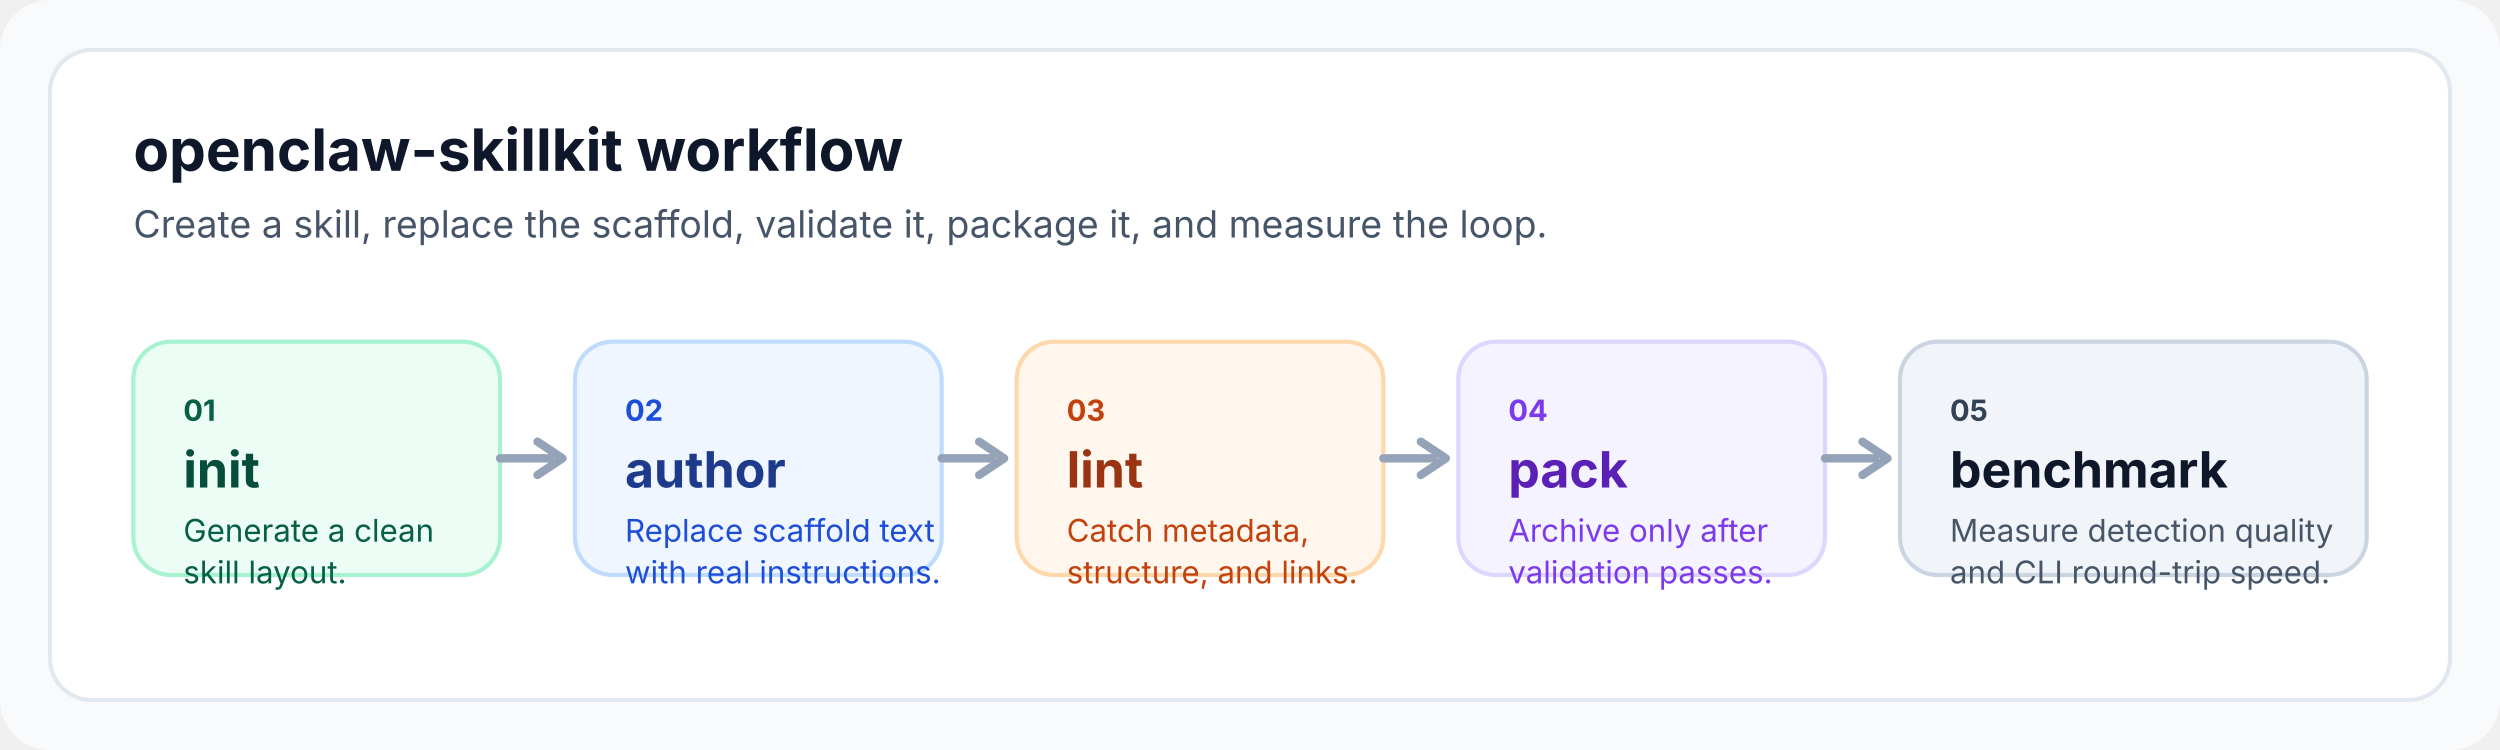
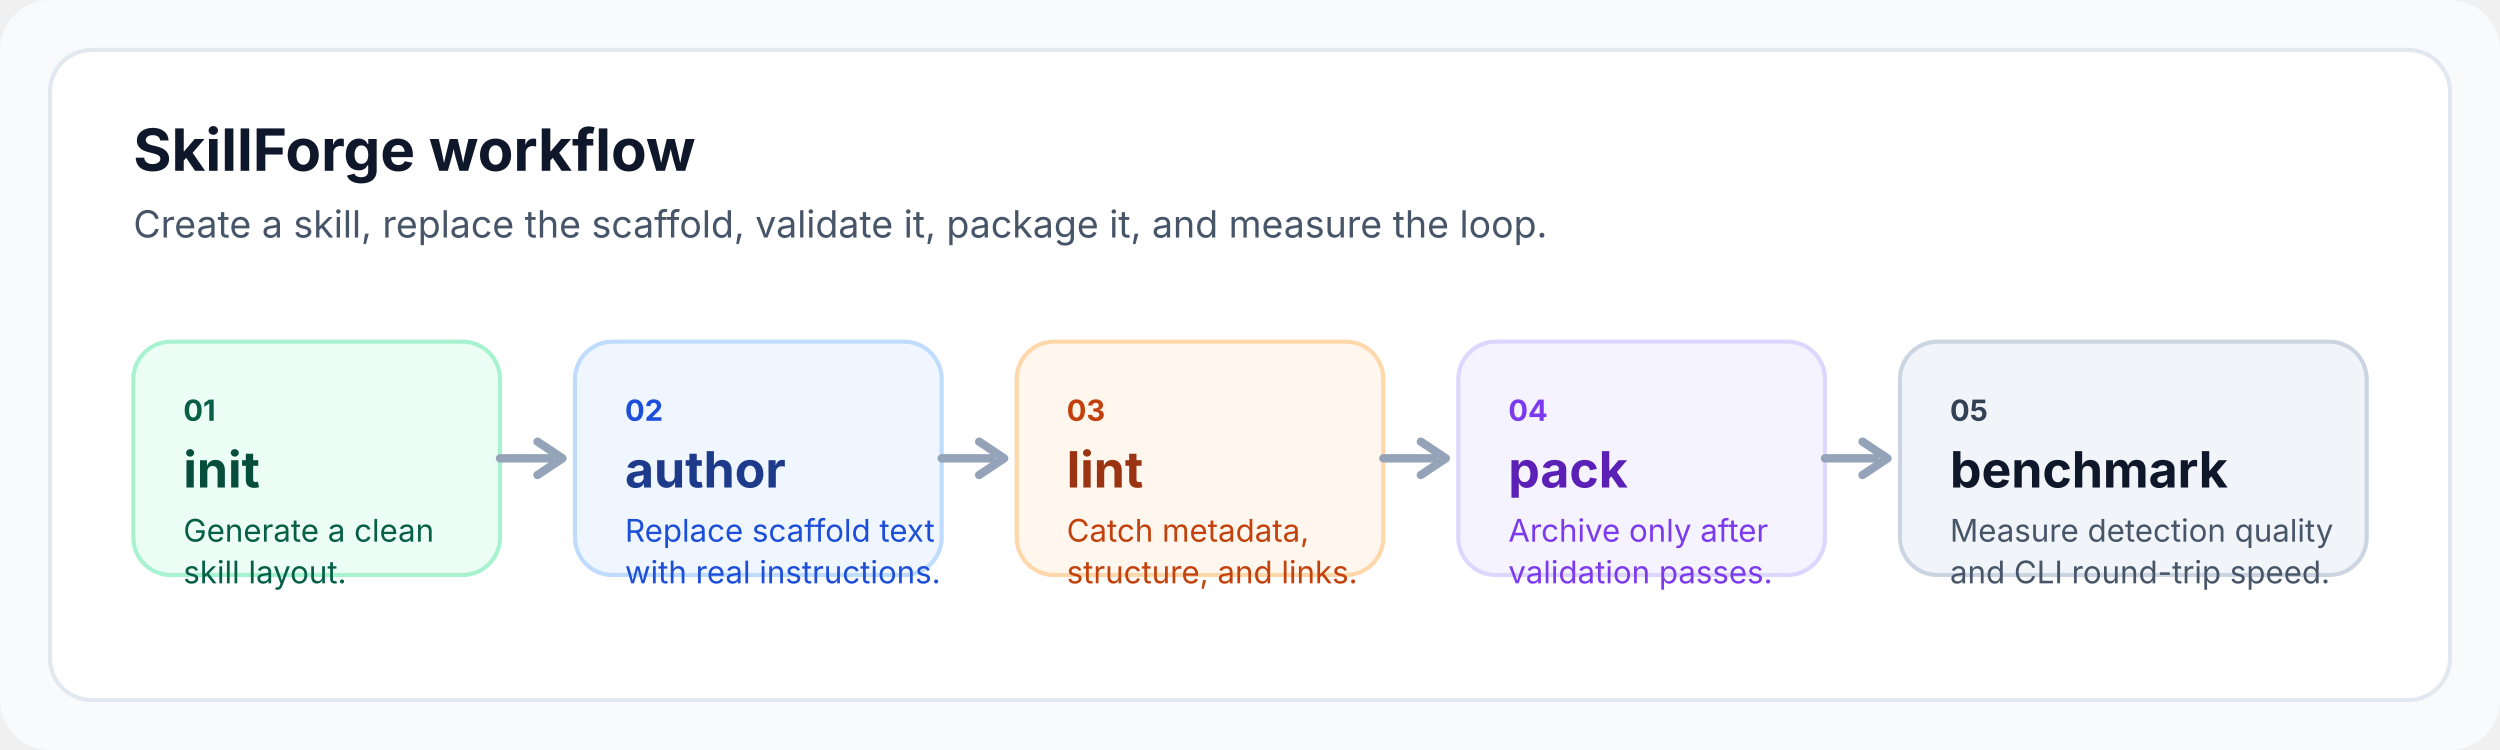
<svg xmlns="http://www.w3.org/2000/svg" width="1200" height="360" viewBox="0 0 1200 360" fill="none" role="img" aria-labelledby="title desc">
  <rect width="1200" height="360" rx="24" fill="#F8FAFC" />
  <rect x="24" y="24" width="1152" height="312" rx="20" fill="white" stroke="#E2E8F0" stroke-width="2" />
-   <text x="64" y="82" fill="#0F172A" font-family="ui-sans-serif, system-ui, -apple-system, Segoe UI, sans-serif" font-size="28" font-weight="700">openclaw-skillkit workflow</text>
+   <text x="64" y="82" fill="#0F172A" font-family="ui-sans-serif, system-ui, -apple-system, Segoe UI, sans-serif" font-size="28" font-weight="700">SkillForge workflow</text>
  <text x="64" y="114" fill="#475569" font-family="ui-sans-serif, system-ui, -apple-system, Segoe UI, sans-serif" font-size="18">Create a skill, replace the scaffold, validate it, package it, and measure the loop.</text>
  <g>
    <rect x="64" y="164" width="176" height="112" rx="18" fill="#ECFDF5" stroke="#A7F3D0" stroke-width="2" />
    <text x="88" y="202" fill="#065F46" font-family="ui-sans-serif, system-ui, -apple-system, Segoe UI, sans-serif" font-size="14" font-weight="700">01</text>
    <text x="88" y="234" fill="#064E3B" font-family="ui-sans-serif, system-ui, -apple-system, Segoe UI, sans-serif" font-size="24" font-weight="700">init</text>
    <text x="88" y="260" fill="#065F46" font-family="ui-sans-serif, system-ui, -apple-system, Segoe UI, sans-serif" font-size="15">Generate a clean</text>
    <text x="88" y="280" fill="#065F46" font-family="ui-sans-serif, system-ui, -apple-system, Segoe UI, sans-serif" font-size="15">skill layout.</text>
  </g>
  <g>
    <rect x="276" y="164" width="176" height="112" rx="18" fill="#EFF6FF" stroke="#BFDBFE" stroke-width="2" />
    <text x="300" y="202" fill="#1D4ED8" font-family="ui-sans-serif, system-ui, -apple-system, Segoe UI, sans-serif" font-size="14" font-weight="700">02</text>
    <text x="300" y="234" fill="#1E3A8A" font-family="ui-sans-serif, system-ui, -apple-system, Segoe UI, sans-serif" font-size="24" font-weight="700">author</text>
    <text x="300" y="260" fill="#1D4ED8" font-family="ui-sans-serif, system-ui, -apple-system, Segoe UI, sans-serif" font-size="15">Replace scaffold text</text>
    <text x="300" y="280" fill="#1D4ED8" font-family="ui-sans-serif, system-ui, -apple-system, Segoe UI, sans-serif" font-size="15">with real instructions.</text>
  </g>
  <g>
    <rect x="488" y="164" width="176" height="112" rx="18" fill="#FFF7ED" stroke="#FED7AA" stroke-width="2" />
    <text x="512" y="202" fill="#C2410C" font-family="ui-sans-serif, system-ui, -apple-system, Segoe UI, sans-serif" font-size="14" font-weight="700">03</text>
    <text x="512" y="234" fill="#9A3412" font-family="ui-sans-serif, system-ui, -apple-system, Segoe UI, sans-serif" font-size="24" font-weight="700">lint</text>
    <text x="512" y="260" fill="#C2410C" font-family="ui-sans-serif, system-ui, -apple-system, Segoe UI, sans-serif" font-size="15">Catch metadata,</text>
    <text x="512" y="280" fill="#C2410C" font-family="ui-sans-serif, system-ui, -apple-system, Segoe UI, sans-serif" font-size="15">structure, and links.</text>
  </g>
  <g>
    <rect x="700" y="164" width="176" height="112" rx="18" fill="#F5F3FF" stroke="#DDD6FE" stroke-width="2" />
    <text x="724" y="202" fill="#7C3AED" font-family="ui-sans-serif, system-ui, -apple-system, Segoe UI, sans-serif" font-size="14" font-weight="700">04</text>
    <text x="724" y="234" fill="#5B21B6" font-family="ui-sans-serif, system-ui, -apple-system, Segoe UI, sans-serif" font-size="24" font-weight="700">pack</text>
    <text x="724" y="260" fill="#7C3AED" font-family="ui-sans-serif, system-ui, -apple-system, Segoe UI, sans-serif" font-size="15">Archive only after</text>
    <text x="724" y="280" fill="#7C3AED" font-family="ui-sans-serif, system-ui, -apple-system, Segoe UI, sans-serif" font-size="15">validation passes.</text>
  </g>
  <g>
    <rect x="912" y="164" width="224" height="112" rx="18" fill="#F1F5F9" stroke="#CBD5E1" stroke-width="2" />
    <text x="936" y="202" fill="#334155" font-family="ui-sans-serif, system-ui, -apple-system, Segoe UI, sans-serif" font-size="14" font-weight="700">05</text>
    <text x="936" y="234" fill="#0F172A" font-family="ui-sans-serif, system-ui, -apple-system, Segoe UI, sans-serif" font-size="24" font-weight="700">benchmark</text>
    <text x="936" y="260" fill="#475569" font-family="ui-sans-serif, system-ui, -apple-system, Segoe UI, sans-serif" font-size="15">Measure detection quality</text>
    <text x="936" y="280" fill="#475569" font-family="ui-sans-serif, system-ui, -apple-system, Segoe UI, sans-serif" font-size="15">and CLI round-trip speed.</text>
  </g>
  <path d="M240 220H264" stroke="#94A3B8" stroke-width="4" stroke-linecap="round" />
  <path d="M452 220H476" stroke="#94A3B8" stroke-width="4" stroke-linecap="round" />
  <path d="M664 220H688" stroke="#94A3B8" stroke-width="4" stroke-linecap="round" />
  <path d="M876 220H900" stroke="#94A3B8" stroke-width="4" stroke-linecap="round" />
  <path d="M258 212L270 220L258 228" stroke="#94A3B8" stroke-width="4" stroke-linecap="round" stroke-linejoin="round" />
  <path d="M470 212L482 220L470 228" stroke="#94A3B8" stroke-width="4" stroke-linecap="round" stroke-linejoin="round" />
  <path d="M682 212L694 220L682 228" stroke="#94A3B8" stroke-width="4" stroke-linecap="round" stroke-linejoin="round" />
  <path d="M894 212L906 220L894 228" stroke="#94A3B8" stroke-width="4" stroke-linecap="round" stroke-linejoin="round" />
</svg>
